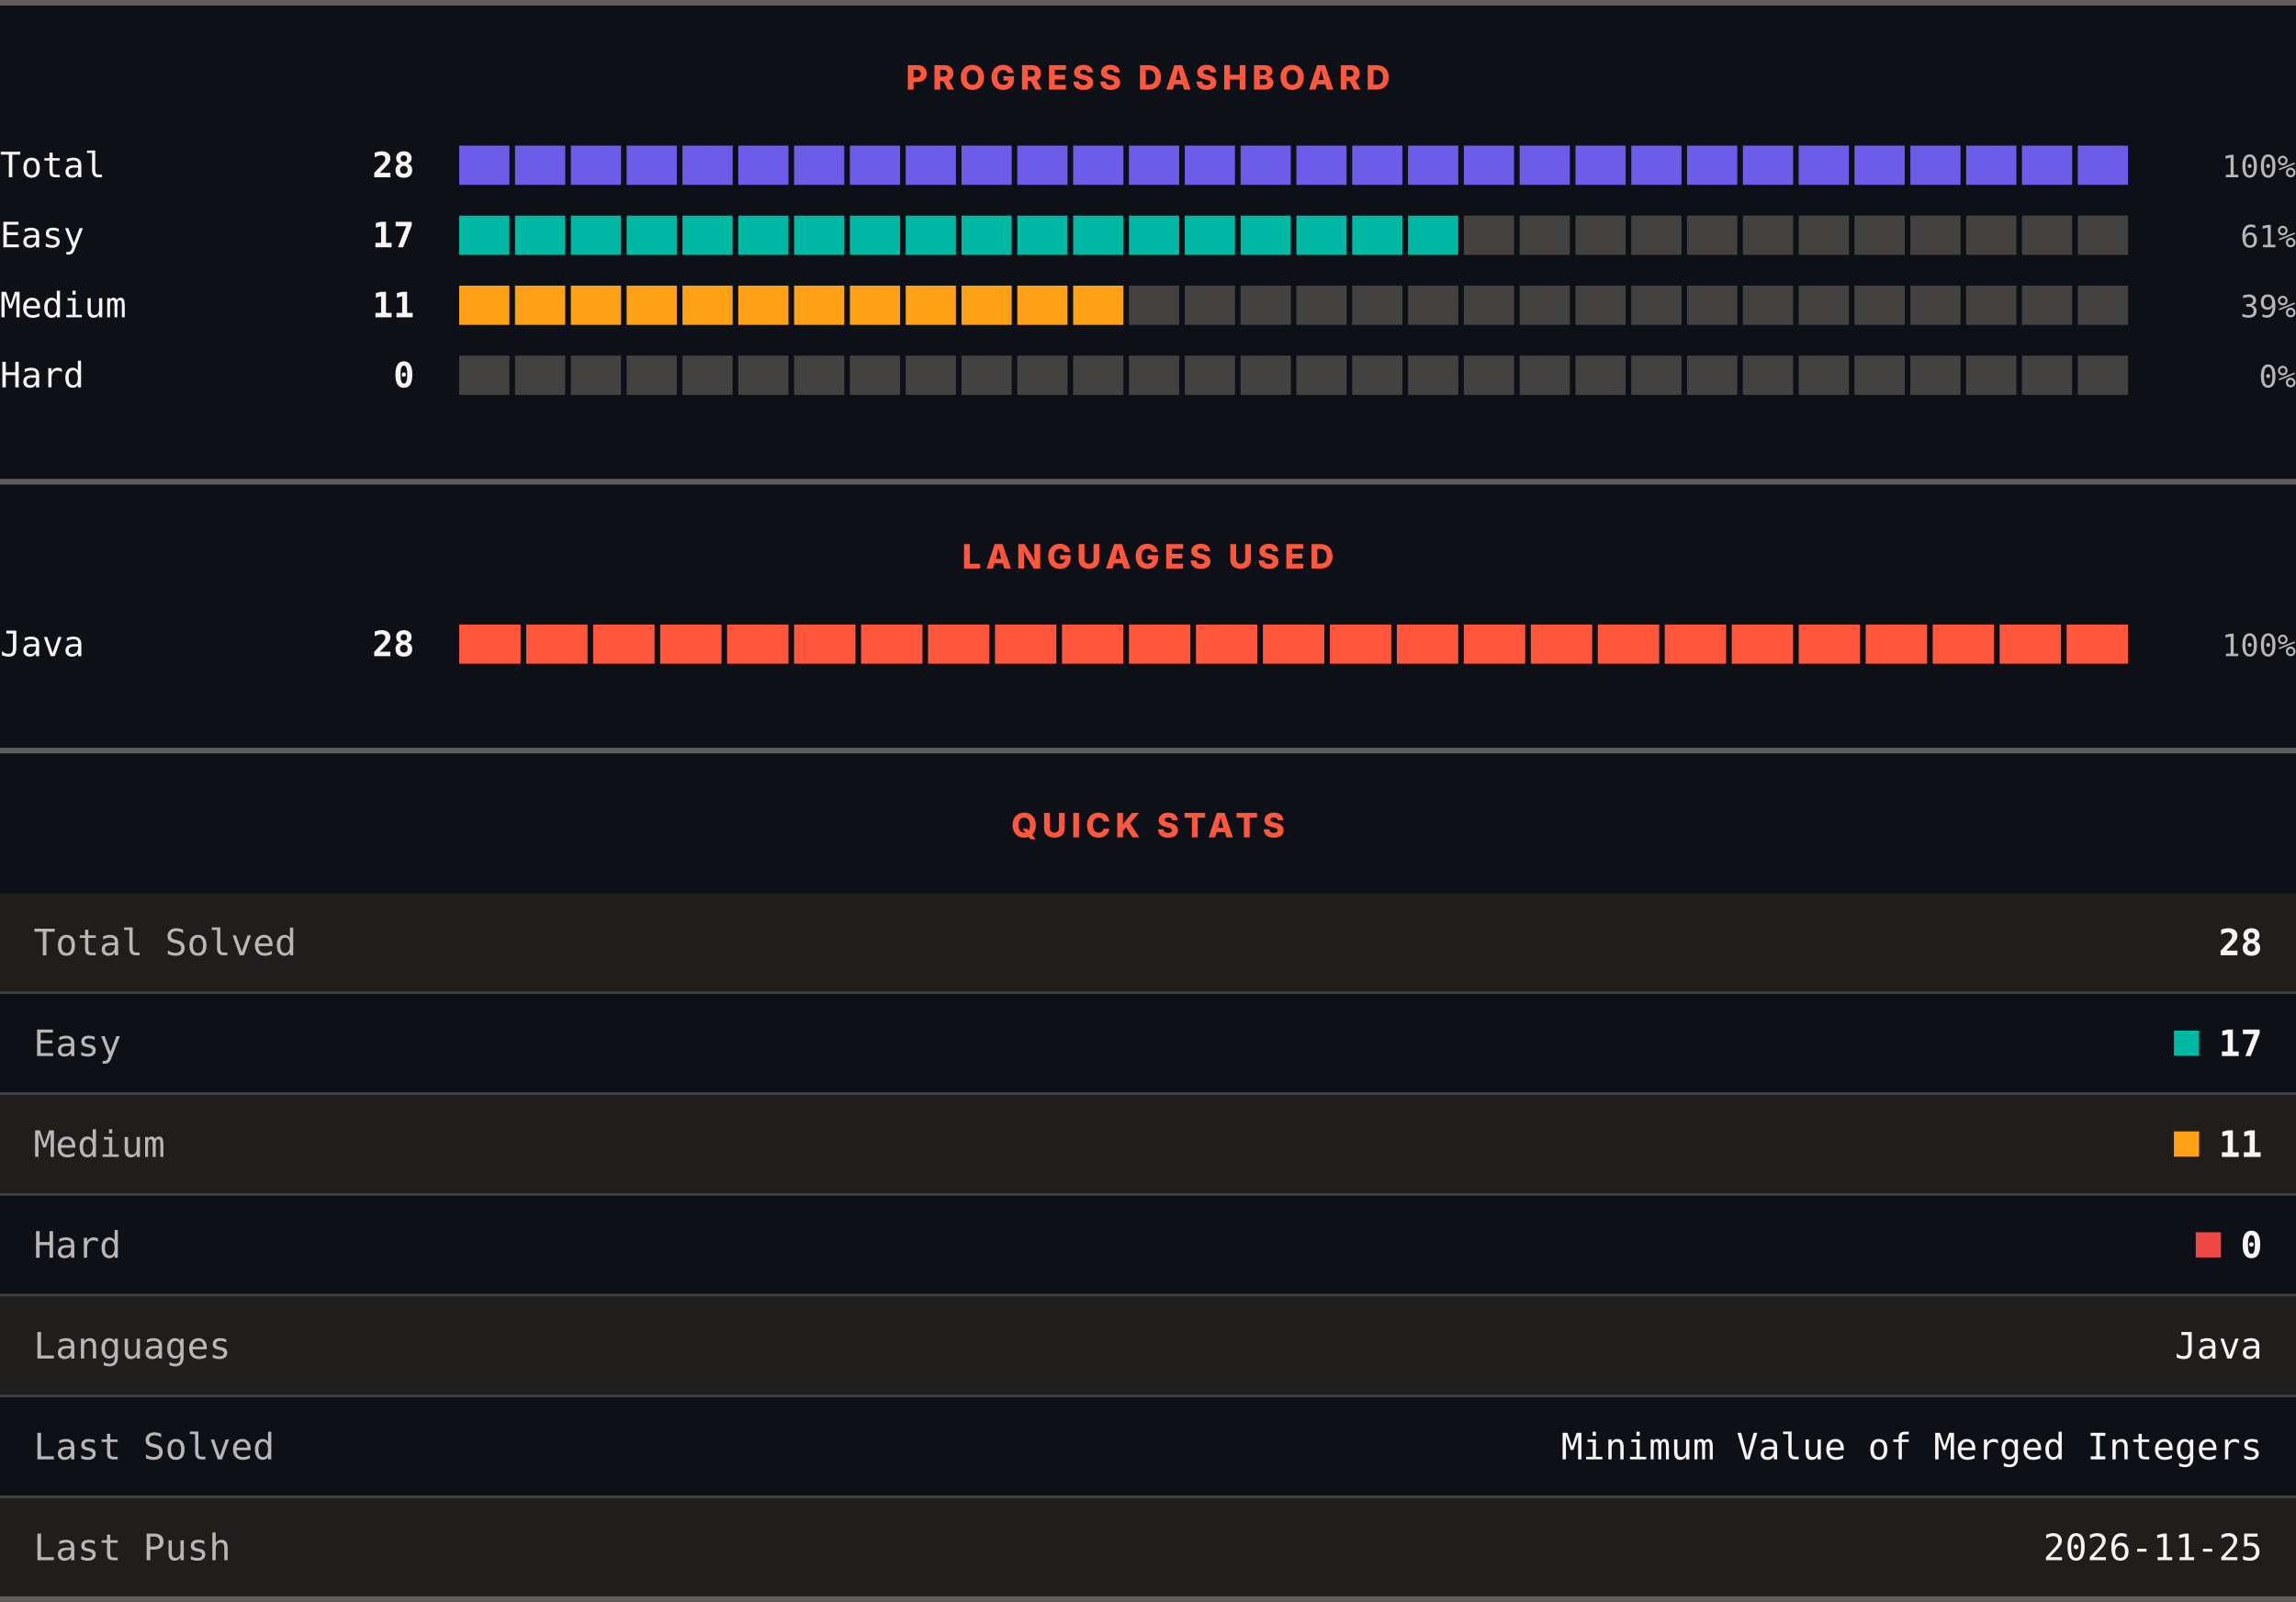
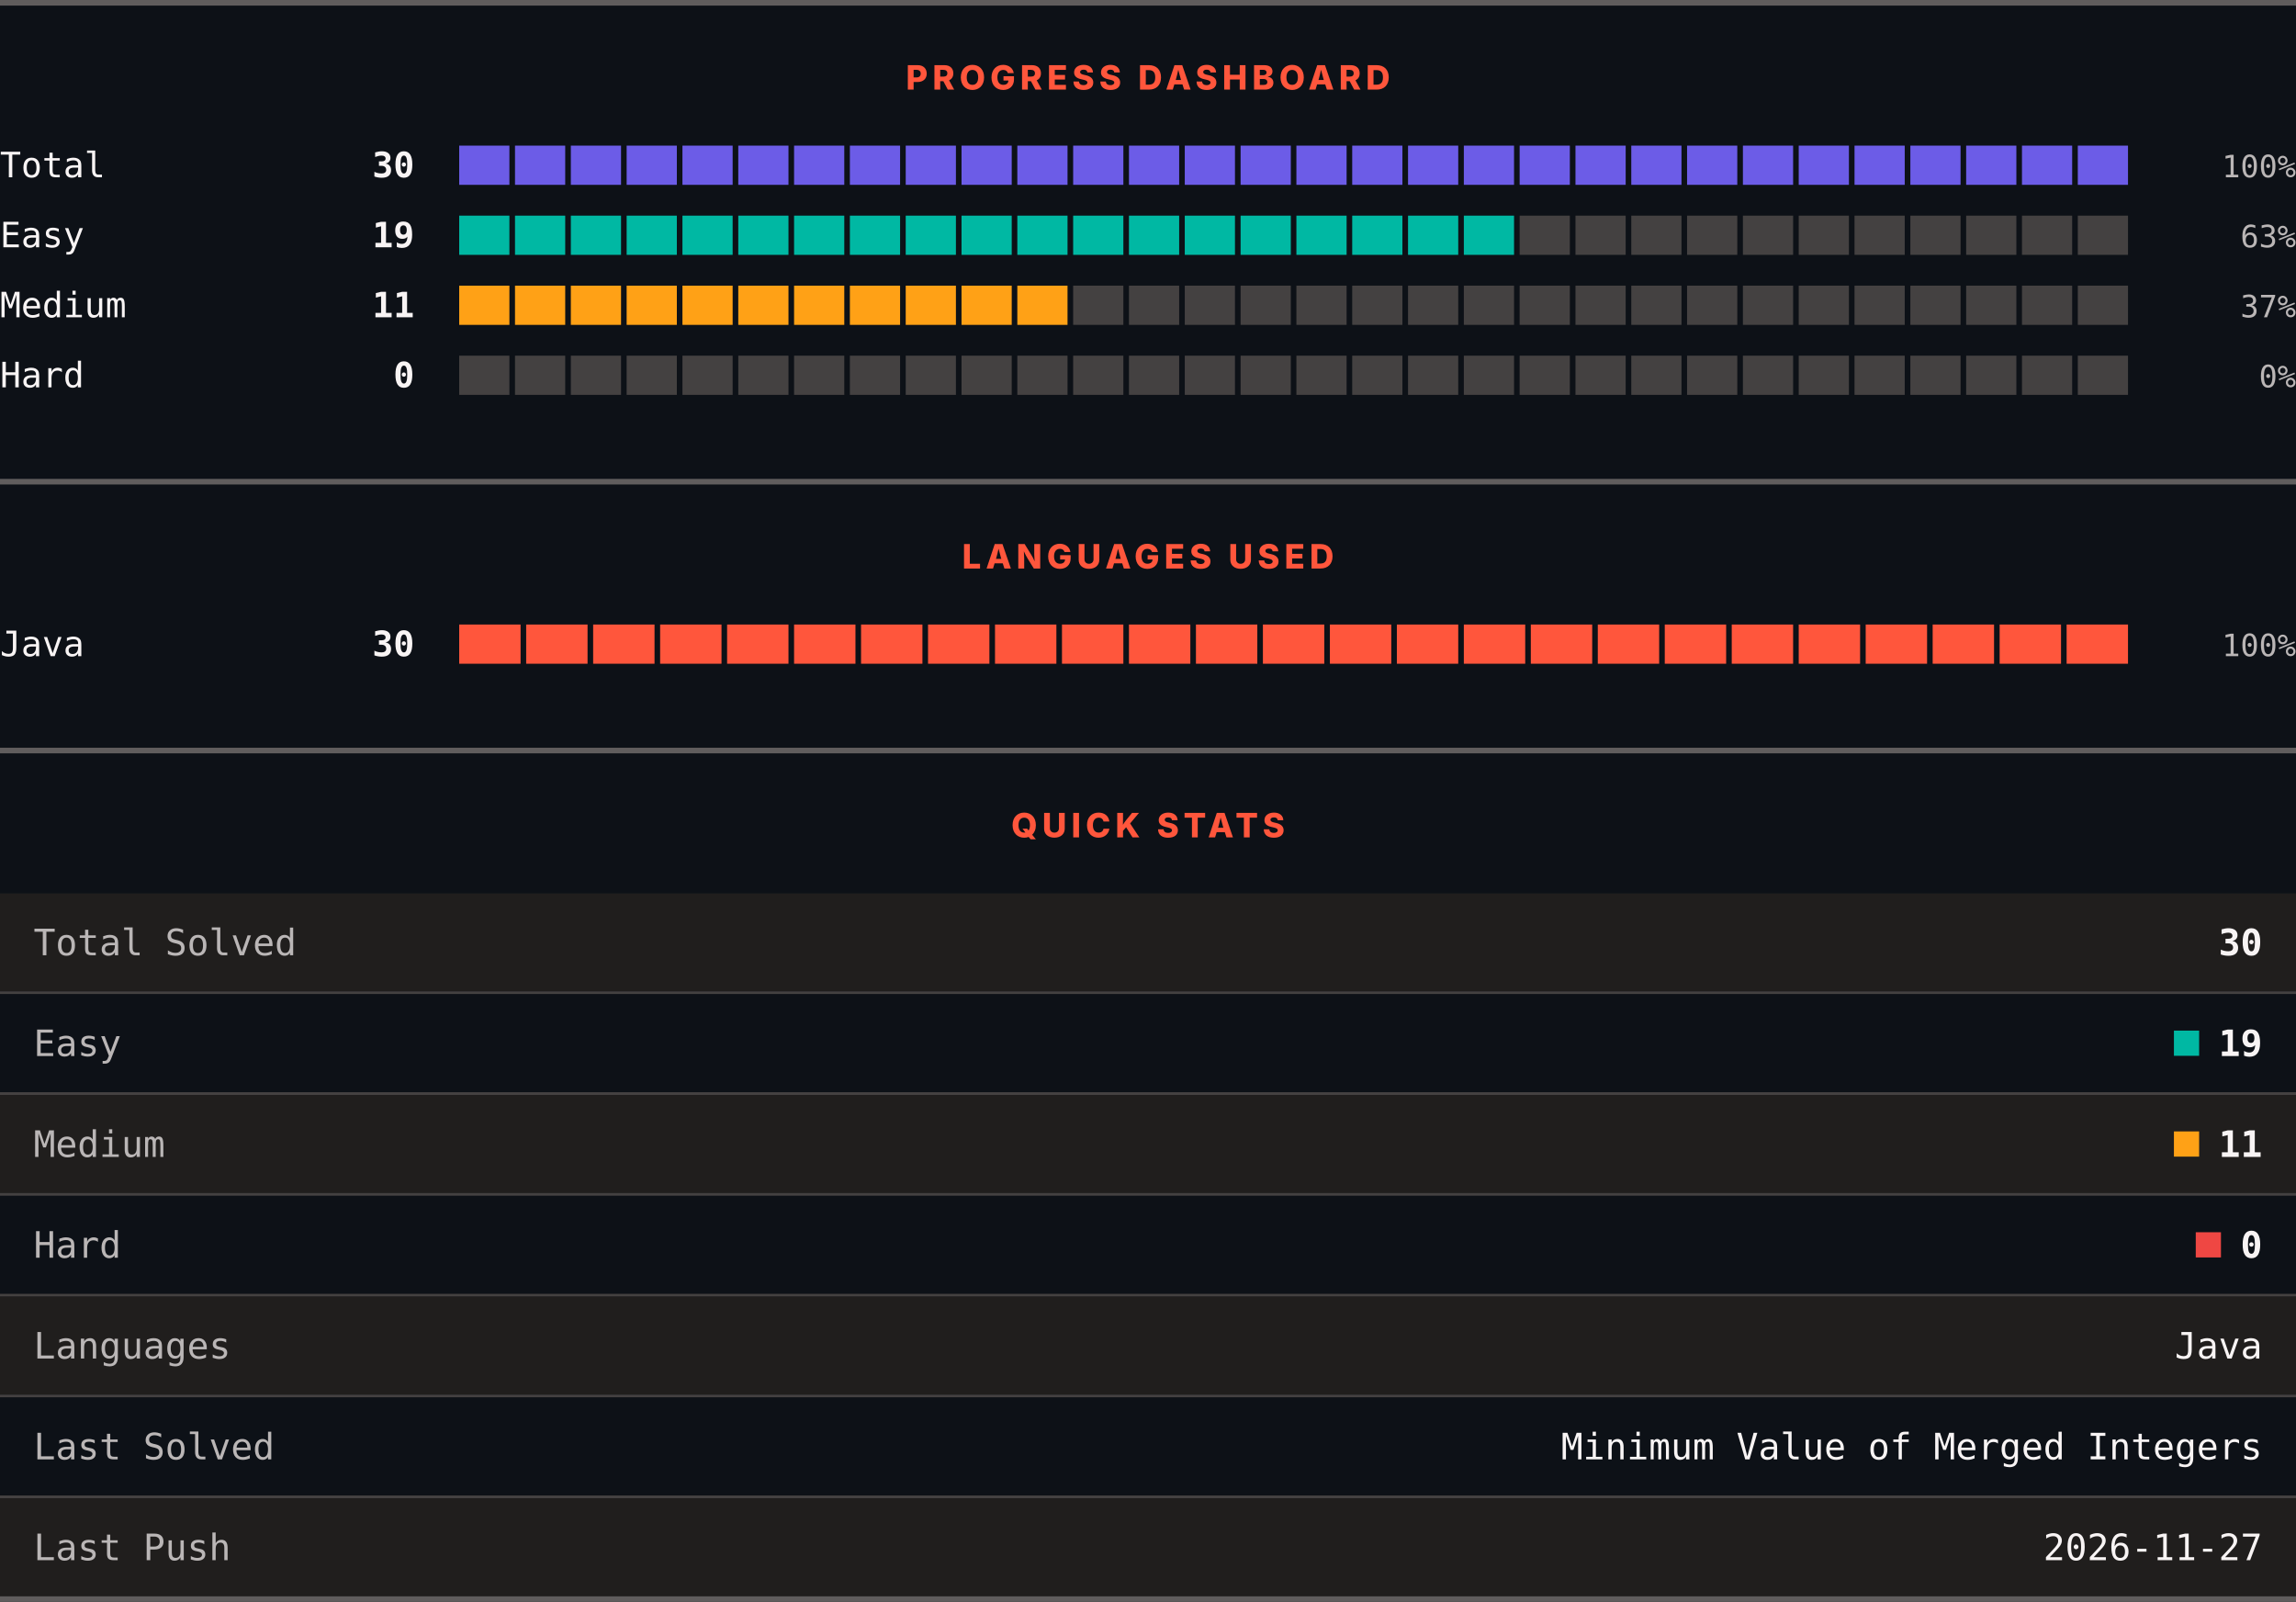
<svg xmlns="http://www.w3.org/2000/svg" width="820" height="572" viewBox="0 0 820 572" role="img" aria-label="LeetCode progress, languages and quick stats">
  <rect width="820" height="572" fill="#0d1117" />
  <rect x="0" y="0" width="820" height="2" fill="#605d5d" />
  <text x="410" y="32" text-anchor="middle" font-family="Archivo, system-ui, -apple-system, Segoe UI, sans-serif" font-size="12" font-weight="800" letter-spacing="1.68" fill="#ff563c">PROGRESS DASHBOARD</text>
  <text x="0" y="63.3" font-family="ui-monospace, SFMono-Regular, Menlo, Consolas, monospace" font-size="12.5" fill="#f8f4f4">Total</text>
-   <text x="148" y="63.3" text-anchor="end" font-family="ui-monospace, SFMono-Regular, Menlo, Consolas, monospace" font-size="12.5" font-weight="700" fill="#f8f4f4">28</text>
+   <text x="148" y="63.3" text-anchor="end" font-family="ui-monospace, SFMono-Regular, Menlo, Consolas, monospace" font-size="12.5" font-weight="700" fill="#f8f4f4">30</text>
  <rect x="164.00" y="52" width="17.93" height="14" fill="#6c5ce7" />
  <rect x="183.93" y="52" width="17.93" height="14" fill="#6c5ce7" />
  <rect x="203.87" y="52" width="17.93" height="14" fill="#6c5ce7" />
  <rect x="223.80" y="52" width="17.93" height="14" fill="#6c5ce7" />
  <rect x="243.73" y="52" width="17.93" height="14" fill="#6c5ce7" />
  <rect x="263.67" y="52" width="17.93" height="14" fill="#6c5ce7" />
  <rect x="283.60" y="52" width="17.93" height="14" fill="#6c5ce7" />
  <rect x="303.53" y="52" width="17.93" height="14" fill="#6c5ce7" />
  <rect x="323.47" y="52" width="17.93" height="14" fill="#6c5ce7" />
  <rect x="343.40" y="52" width="17.93" height="14" fill="#6c5ce7" />
  <rect x="363.33" y="52" width="17.93" height="14" fill="#6c5ce7" />
  <rect x="383.27" y="52" width="17.93" height="14" fill="#6c5ce7" />
  <rect x="403.20" y="52" width="17.93" height="14" fill="#6c5ce7" />
  <rect x="423.13" y="52" width="17.93" height="14" fill="#6c5ce7" />
  <rect x="443.07" y="52" width="17.93" height="14" fill="#6c5ce7" />
  <rect x="463.00" y="52" width="17.93" height="14" fill="#6c5ce7" />
  <rect x="482.93" y="52" width="17.93" height="14" fill="#6c5ce7" />
  <rect x="502.87" y="52" width="17.93" height="14" fill="#6c5ce7" />
  <rect x="522.80" y="52" width="17.93" height="14" fill="#6c5ce7" />
  <rect x="542.73" y="52" width="17.93" height="14" fill="#6c5ce7" />
  <rect x="562.67" y="52" width="17.93" height="14" fill="#6c5ce7" />
  <rect x="582.60" y="52" width="17.93" height="14" fill="#6c5ce7" />
  <rect x="602.53" y="52" width="17.93" height="14" fill="#6c5ce7" />
  <rect x="622.47" y="52" width="17.93" height="14" fill="#6c5ce7" />
  <rect x="642.40" y="52" width="17.93" height="14" fill="#6c5ce7" />
  <rect x="662.33" y="52" width="17.93" height="14" fill="#6c5ce7" />
  <rect x="682.27" y="52" width="17.93" height="14" fill="#6c5ce7" />
  <rect x="702.20" y="52" width="17.93" height="14" fill="#6c5ce7" />
  <rect x="722.13" y="52" width="17.93" height="14" fill="#6c5ce7" />
  <rect x="742.07" y="52" width="17.93" height="14" fill="#6c5ce7" />
  <text x="820" y="63.3" text-anchor="end" font-family="ui-monospace, SFMono-Regular, Menlo, Consolas, monospace" font-size="11" fill="#bab6b6">100%</text>
  <text x="0" y="88.3" font-family="ui-monospace, SFMono-Regular, Menlo, Consolas, monospace" font-size="12.5" fill="#f8f4f4">Easy</text>
-   <text x="148" y="88.3" text-anchor="end" font-family="ui-monospace, SFMono-Regular, Menlo, Consolas, monospace" font-size="12.5" font-weight="700" fill="#f8f4f4">17</text>
+   <text x="148" y="88.3" text-anchor="end" font-family="ui-monospace, SFMono-Regular, Menlo, Consolas, monospace" font-size="12.5" font-weight="700" fill="#f8f4f4">19</text>
  <rect x="164.00" y="77" width="17.93" height="14" fill="#00b8a3" />
  <rect x="183.93" y="77" width="17.93" height="14" fill="#00b8a3" />
  <rect x="203.87" y="77" width="17.93" height="14" fill="#00b8a3" />
  <rect x="223.80" y="77" width="17.93" height="14" fill="#00b8a3" />
  <rect x="243.73" y="77" width="17.93" height="14" fill="#00b8a3" />
  <rect x="263.67" y="77" width="17.93" height="14" fill="#00b8a3" />
  <rect x="283.60" y="77" width="17.93" height="14" fill="#00b8a3" />
  <rect x="303.53" y="77" width="17.93" height="14" fill="#00b8a3" />
  <rect x="323.47" y="77" width="17.93" height="14" fill="#00b8a3" />
  <rect x="343.40" y="77" width="17.93" height="14" fill="#00b8a3" />
  <rect x="363.33" y="77" width="17.93" height="14" fill="#00b8a3" />
  <rect x="383.27" y="77" width="17.93" height="14" fill="#00b8a3" />
  <rect x="403.20" y="77" width="17.93" height="14" fill="#00b8a3" />
  <rect x="423.13" y="77" width="17.93" height="14" fill="#00b8a3" />
  <rect x="443.07" y="77" width="17.93" height="14" fill="#00b8a3" />
  <rect x="463.00" y="77" width="17.93" height="14" fill="#00b8a3" />
  <rect x="482.93" y="77" width="17.93" height="14" fill="#00b8a3" />
  <rect x="502.87" y="77" width="17.93" height="14" fill="#00b8a3" />
-   <rect x="522.80" y="77" width="17.93" height="14" fill="#444141" />
+   <rect x="522.80" y="77" width="17.93" height="14" fill="#00b8a3" />
  <rect x="542.73" y="77" width="17.93" height="14" fill="#444141" />
  <rect x="562.67" y="77" width="17.93" height="14" fill="#444141" />
  <rect x="582.60" y="77" width="17.93" height="14" fill="#444141" />
  <rect x="602.53" y="77" width="17.93" height="14" fill="#444141" />
  <rect x="622.47" y="77" width="17.93" height="14" fill="#444141" />
  <rect x="642.40" y="77" width="17.93" height="14" fill="#444141" />
  <rect x="662.33" y="77" width="17.93" height="14" fill="#444141" />
  <rect x="682.27" y="77" width="17.93" height="14" fill="#444141" />
  <rect x="702.20" y="77" width="17.93" height="14" fill="#444141" />
  <rect x="722.13" y="77" width="17.93" height="14" fill="#444141" />
  <rect x="742.07" y="77" width="17.93" height="14" fill="#444141" />
-   <text x="820" y="88.3" text-anchor="end" font-family="ui-monospace, SFMono-Regular, Menlo, Consolas, monospace" font-size="11" fill="#bab6b6">61%</text>
+   <text x="820" y="88.3" text-anchor="end" font-family="ui-monospace, SFMono-Regular, Menlo, Consolas, monospace" font-size="11" fill="#bab6b6">63%</text>
  <text x="0" y="113.3" font-family="ui-monospace, SFMono-Regular, Menlo, Consolas, monospace" font-size="12.5" fill="#f8f4f4">Medium</text>
  <text x="148" y="113.3" text-anchor="end" font-family="ui-monospace, SFMono-Regular, Menlo, Consolas, monospace" font-size="12.5" font-weight="700" fill="#f8f4f4">11</text>
  <rect x="164.00" y="102" width="17.93" height="14" fill="#ffa116" />
  <rect x="183.93" y="102" width="17.93" height="14" fill="#ffa116" />
  <rect x="203.87" y="102" width="17.93" height="14" fill="#ffa116" />
  <rect x="223.80" y="102" width="17.93" height="14" fill="#ffa116" />
  <rect x="243.73" y="102" width="17.93" height="14" fill="#ffa116" />
  <rect x="263.67" y="102" width="17.93" height="14" fill="#ffa116" />
  <rect x="283.60" y="102" width="17.93" height="14" fill="#ffa116" />
  <rect x="303.53" y="102" width="17.93" height="14" fill="#ffa116" />
  <rect x="323.47" y="102" width="17.93" height="14" fill="#ffa116" />
  <rect x="343.40" y="102" width="17.93" height="14" fill="#ffa116" />
  <rect x="363.33" y="102" width="17.93" height="14" fill="#ffa116" />
-   <rect x="383.27" y="102" width="17.93" height="14" fill="#ffa116" />
+   <rect x="383.27" y="102" width="17.93" height="14" fill="#444141" />
  <rect x="403.20" y="102" width="17.93" height="14" fill="#444141" />
  <rect x="423.13" y="102" width="17.93" height="14" fill="#444141" />
  <rect x="443.07" y="102" width="17.93" height="14" fill="#444141" />
  <rect x="463.00" y="102" width="17.93" height="14" fill="#444141" />
  <rect x="482.93" y="102" width="17.93" height="14" fill="#444141" />
  <rect x="502.87" y="102" width="17.93" height="14" fill="#444141" />
  <rect x="522.80" y="102" width="17.93" height="14" fill="#444141" />
  <rect x="542.73" y="102" width="17.93" height="14" fill="#444141" />
  <rect x="562.67" y="102" width="17.93" height="14" fill="#444141" />
  <rect x="582.60" y="102" width="17.93" height="14" fill="#444141" />
  <rect x="602.53" y="102" width="17.93" height="14" fill="#444141" />
  <rect x="622.47" y="102" width="17.93" height="14" fill="#444141" />
  <rect x="642.40" y="102" width="17.93" height="14" fill="#444141" />
  <rect x="662.33" y="102" width="17.93" height="14" fill="#444141" />
  <rect x="682.27" y="102" width="17.93" height="14" fill="#444141" />
  <rect x="702.20" y="102" width="17.93" height="14" fill="#444141" />
  <rect x="722.13" y="102" width="17.93" height="14" fill="#444141" />
  <rect x="742.07" y="102" width="17.93" height="14" fill="#444141" />
-   <text x="820" y="113.3" text-anchor="end" font-family="ui-monospace, SFMono-Regular, Menlo, Consolas, monospace" font-size="11" fill="#bab6b6">39%</text>
+   <text x="820" y="113.3" text-anchor="end" font-family="ui-monospace, SFMono-Regular, Menlo, Consolas, monospace" font-size="11" fill="#bab6b6">37%</text>
  <text x="0" y="138.3" font-family="ui-monospace, SFMono-Regular, Menlo, Consolas, monospace" font-size="12.5" fill="#f8f4f4">Hard</text>
  <text x="148" y="138.3" text-anchor="end" font-family="ui-monospace, SFMono-Regular, Menlo, Consolas, monospace" font-size="12.5" font-weight="700" fill="#f8f4f4">0</text>
  <rect x="164.00" y="127" width="17.93" height="14" fill="#444141" />
  <rect x="183.93" y="127" width="17.93" height="14" fill="#444141" />
  <rect x="203.87" y="127" width="17.93" height="14" fill="#444141" />
  <rect x="223.80" y="127" width="17.93" height="14" fill="#444141" />
  <rect x="243.73" y="127" width="17.93" height="14" fill="#444141" />
  <rect x="263.67" y="127" width="17.93" height="14" fill="#444141" />
  <rect x="283.60" y="127" width="17.93" height="14" fill="#444141" />
  <rect x="303.53" y="127" width="17.93" height="14" fill="#444141" />
  <rect x="323.47" y="127" width="17.93" height="14" fill="#444141" />
  <rect x="343.40" y="127" width="17.93" height="14" fill="#444141" />
  <rect x="363.33" y="127" width="17.93" height="14" fill="#444141" />
  <rect x="383.27" y="127" width="17.93" height="14" fill="#444141" />
  <rect x="403.20" y="127" width="17.93" height="14" fill="#444141" />
  <rect x="423.13" y="127" width="17.93" height="14" fill="#444141" />
  <rect x="443.07" y="127" width="17.93" height="14" fill="#444141" />
  <rect x="463.00" y="127" width="17.93" height="14" fill="#444141" />
  <rect x="482.93" y="127" width="17.93" height="14" fill="#444141" />
  <rect x="502.87" y="127" width="17.93" height="14" fill="#444141" />
  <rect x="522.80" y="127" width="17.93" height="14" fill="#444141" />
  <rect x="542.73" y="127" width="17.93" height="14" fill="#444141" />
  <rect x="562.67" y="127" width="17.93" height="14" fill="#444141" />
  <rect x="582.60" y="127" width="17.93" height="14" fill="#444141" />
  <rect x="602.53" y="127" width="17.93" height="14" fill="#444141" />
  <rect x="622.47" y="127" width="17.93" height="14" fill="#444141" />
  <rect x="642.40" y="127" width="17.93" height="14" fill="#444141" />
  <rect x="662.33" y="127" width="17.93" height="14" fill="#444141" />
  <rect x="682.27" y="127" width="17.93" height="14" fill="#444141" />
  <rect x="702.20" y="127" width="17.93" height="14" fill="#444141" />
  <rect x="722.13" y="127" width="17.93" height="14" fill="#444141" />
  <rect x="742.07" y="127" width="17.93" height="14" fill="#444141" />
  <text x="820" y="138.3" text-anchor="end" font-family="ui-monospace, SFMono-Regular, Menlo, Consolas, monospace" font-size="11" fill="#bab6b6">0%</text>
  <rect x="0" y="171" width="820" height="2" fill="#605d5d" />
  <text x="410" y="203" text-anchor="middle" font-family="Archivo, system-ui, -apple-system, Segoe UI, sans-serif" font-size="12" font-weight="800" letter-spacing="1.68" fill="#ff563c">LANGUAGES USED</text>
  <text x="0" y="234.3" font-family="ui-monospace, SFMono-Regular, Menlo, Consolas, monospace" font-size="12.5" fill="#f8f4f4">Java</text>
-   <text x="148" y="234.3" text-anchor="end" font-family="ui-monospace, SFMono-Regular, Menlo, Consolas, monospace" font-size="12.5" font-weight="700" fill="#f8f4f4">28</text>
+   <text x="148" y="234.3" text-anchor="end" font-family="ui-monospace, SFMono-Regular, Menlo, Consolas, monospace" font-size="12.5" font-weight="700" fill="#f8f4f4">30</text>
  <rect x="164.00" y="223" width="21.92" height="14" fill="#ff563c" />
  <rect x="187.92" y="223" width="21.92" height="14" fill="#ff563c" />
  <rect x="211.84" y="223" width="21.92" height="14" fill="#ff563c" />
  <rect x="235.76" y="223" width="21.92" height="14" fill="#ff563c" />
  <rect x="259.68" y="223" width="21.92" height="14" fill="#ff563c" />
  <rect x="283.60" y="223" width="21.92" height="14" fill="#ff563c" />
  <rect x="307.52" y="223" width="21.92" height="14" fill="#ff563c" />
  <rect x="331.44" y="223" width="21.92" height="14" fill="#ff563c" />
  <rect x="355.36" y="223" width="21.92" height="14" fill="#ff563c" />
  <rect x="379.28" y="223" width="21.92" height="14" fill="#ff563c" />
  <rect x="403.20" y="223" width="21.92" height="14" fill="#ff563c" />
  <rect x="427.12" y="223" width="21.92" height="14" fill="#ff563c" />
  <rect x="451.04" y="223" width="21.92" height="14" fill="#ff563c" />
  <rect x="474.96" y="223" width="21.92" height="14" fill="#ff563c" />
  <rect x="498.88" y="223" width="21.92" height="14" fill="#ff563c" />
  <rect x="522.80" y="223" width="21.92" height="14" fill="#ff563c" />
  <rect x="546.72" y="223" width="21.92" height="14" fill="#ff563c" />
  <rect x="570.64" y="223" width="21.92" height="14" fill="#ff563c" />
  <rect x="594.56" y="223" width="21.92" height="14" fill="#ff563c" />
  <rect x="618.48" y="223" width="21.92" height="14" fill="#ff563c" />
  <rect x="642.40" y="223" width="21.92" height="14" fill="#ff563c" />
  <rect x="666.32" y="223" width="21.92" height="14" fill="#ff563c" />
  <rect x="690.24" y="223" width="21.92" height="14" fill="#ff563c" />
  <rect x="714.16" y="223" width="21.92" height="14" fill="#ff563c" />
  <rect x="738.08" y="223" width="21.92" height="14" fill="#ff563c" />
  <text x="820" y="234.3" text-anchor="end" font-family="ui-monospace, SFMono-Regular, Menlo, Consolas, monospace" font-size="11" fill="#bab6b6">100%</text>
  <rect x="0" y="267" width="820" height="2" fill="#605d5d" />
  <text x="410" y="299" text-anchor="middle" font-family="Archivo, system-ui, -apple-system, Segoe UI, sans-serif" font-size="12" font-weight="800" letter-spacing="1.68" fill="#ff563c">QUICK STATS</text>
  <rect x="0" y="319" width="820" height="35" fill="#201e1d" />
  <text x="12" y="341.1" font-family="ui-monospace, SFMono-Regular, Menlo, Consolas, monospace" font-size="13" fill="#bab6b6">Total Solved</text>
-   <text x="808" y="341.1" text-anchor="end" font-family="ui-monospace, SFMono-Regular, Menlo, Consolas, monospace" font-size="13" font-weight="700" fill="#f8f4f4">28</text>
+   <text x="808" y="341.1" text-anchor="end" font-family="ui-monospace, SFMono-Regular, Menlo, Consolas, monospace" font-size="13" font-weight="700" fill="#f8f4f4">30</text>
  <rect x="0" y="354" width="820" height="1" fill="#444141" />
  <rect x="0" y="355" width="820" height="35" fill="#0d1117" />
  <text x="12" y="377.1" font-family="ui-monospace, SFMono-Regular, Menlo, Consolas, monospace" font-size="13" fill="#bab6b6">Easy</text>
  <rect x="776.4" y="368" width="9" height="9" fill="#00b8a3" />
-   <text x="808" y="377.1" text-anchor="end" font-family="ui-monospace, SFMono-Regular, Menlo, Consolas, monospace" font-size="13" font-weight="700" fill="#f8f4f4">17</text>
+   <text x="808" y="377.1" text-anchor="end" font-family="ui-monospace, SFMono-Regular, Menlo, Consolas, monospace" font-size="13" font-weight="700" fill="#f8f4f4">19</text>
  <rect x="0" y="390" width="820" height="1" fill="#444141" />
  <rect x="0" y="391" width="820" height="35" fill="#201e1d" />
  <text x="12" y="413.1" font-family="ui-monospace, SFMono-Regular, Menlo, Consolas, monospace" font-size="13" fill="#bab6b6">Medium</text>
  <rect x="776.4" y="404" width="9" height="9" fill="#ffa116" />
  <text x="808" y="413.1" text-anchor="end" font-family="ui-monospace, SFMono-Regular, Menlo, Consolas, monospace" font-size="13" font-weight="700" fill="#f8f4f4">11</text>
  <rect x="0" y="426" width="820" height="1" fill="#444141" />
  <rect x="0" y="427" width="820" height="35" fill="#0d1117" />
  <text x="12" y="449.1" font-family="ui-monospace, SFMono-Regular, Menlo, Consolas, monospace" font-size="13" fill="#bab6b6">Hard</text>
  <rect x="784.2" y="440" width="9" height="9" fill="#ef4743" />
  <text x="808" y="449.1" text-anchor="end" font-family="ui-monospace, SFMono-Regular, Menlo, Consolas, monospace" font-size="13" font-weight="700" fill="#f8f4f4">0</text>
  <rect x="0" y="462" width="820" height="1" fill="#444141" />
  <rect x="0" y="463" width="820" height="35" fill="#201e1d" />
  <text x="12" y="485.1" font-family="ui-monospace, SFMono-Regular, Menlo, Consolas, monospace" font-size="13" fill="#bab6b6">Languages</text>
  <text x="808" y="485.1" text-anchor="end" font-family="ui-monospace, SFMono-Regular, Menlo, Consolas, monospace" font-size="13" fill="#f8f4f4">Java</text>
  <rect x="0" y="498" width="820" height="1" fill="#444141" />
  <rect x="0" y="499" width="820" height="35" fill="#0d1117" />
  <text x="12" y="521.1" font-family="ui-monospace, SFMono-Regular, Menlo, Consolas, monospace" font-size="13" fill="#bab6b6">Last Solved</text>
  <text x="808" y="521.1" text-anchor="end" font-family="ui-monospace, SFMono-Regular, Menlo, Consolas, monospace" font-size="13" fill="#f8f4f4">Minimum Value of Merged Integers</text>
  <rect x="0" y="534" width="820" height="1" fill="#444141" />
  <rect x="0" y="535" width="820" height="35" fill="#201e1d" />
  <text x="12" y="557.1" font-family="ui-monospace, SFMono-Regular, Menlo, Consolas, monospace" font-size="13" fill="#bab6b6">Last Push</text>
-   <text x="808" y="557.1" text-anchor="end" font-family="ui-monospace, SFMono-Regular, Menlo, Consolas, monospace" font-size="13" fill="#f8f4f4">2026-11-25</text>
+   <text x="808" y="557.1" text-anchor="end" font-family="ui-monospace, SFMono-Regular, Menlo, Consolas, monospace" font-size="13" fill="#f8f4f4">2026-11-27</text>
  <rect x="0" y="570" width="820" height="2" fill="#605d5d" />
</svg>
